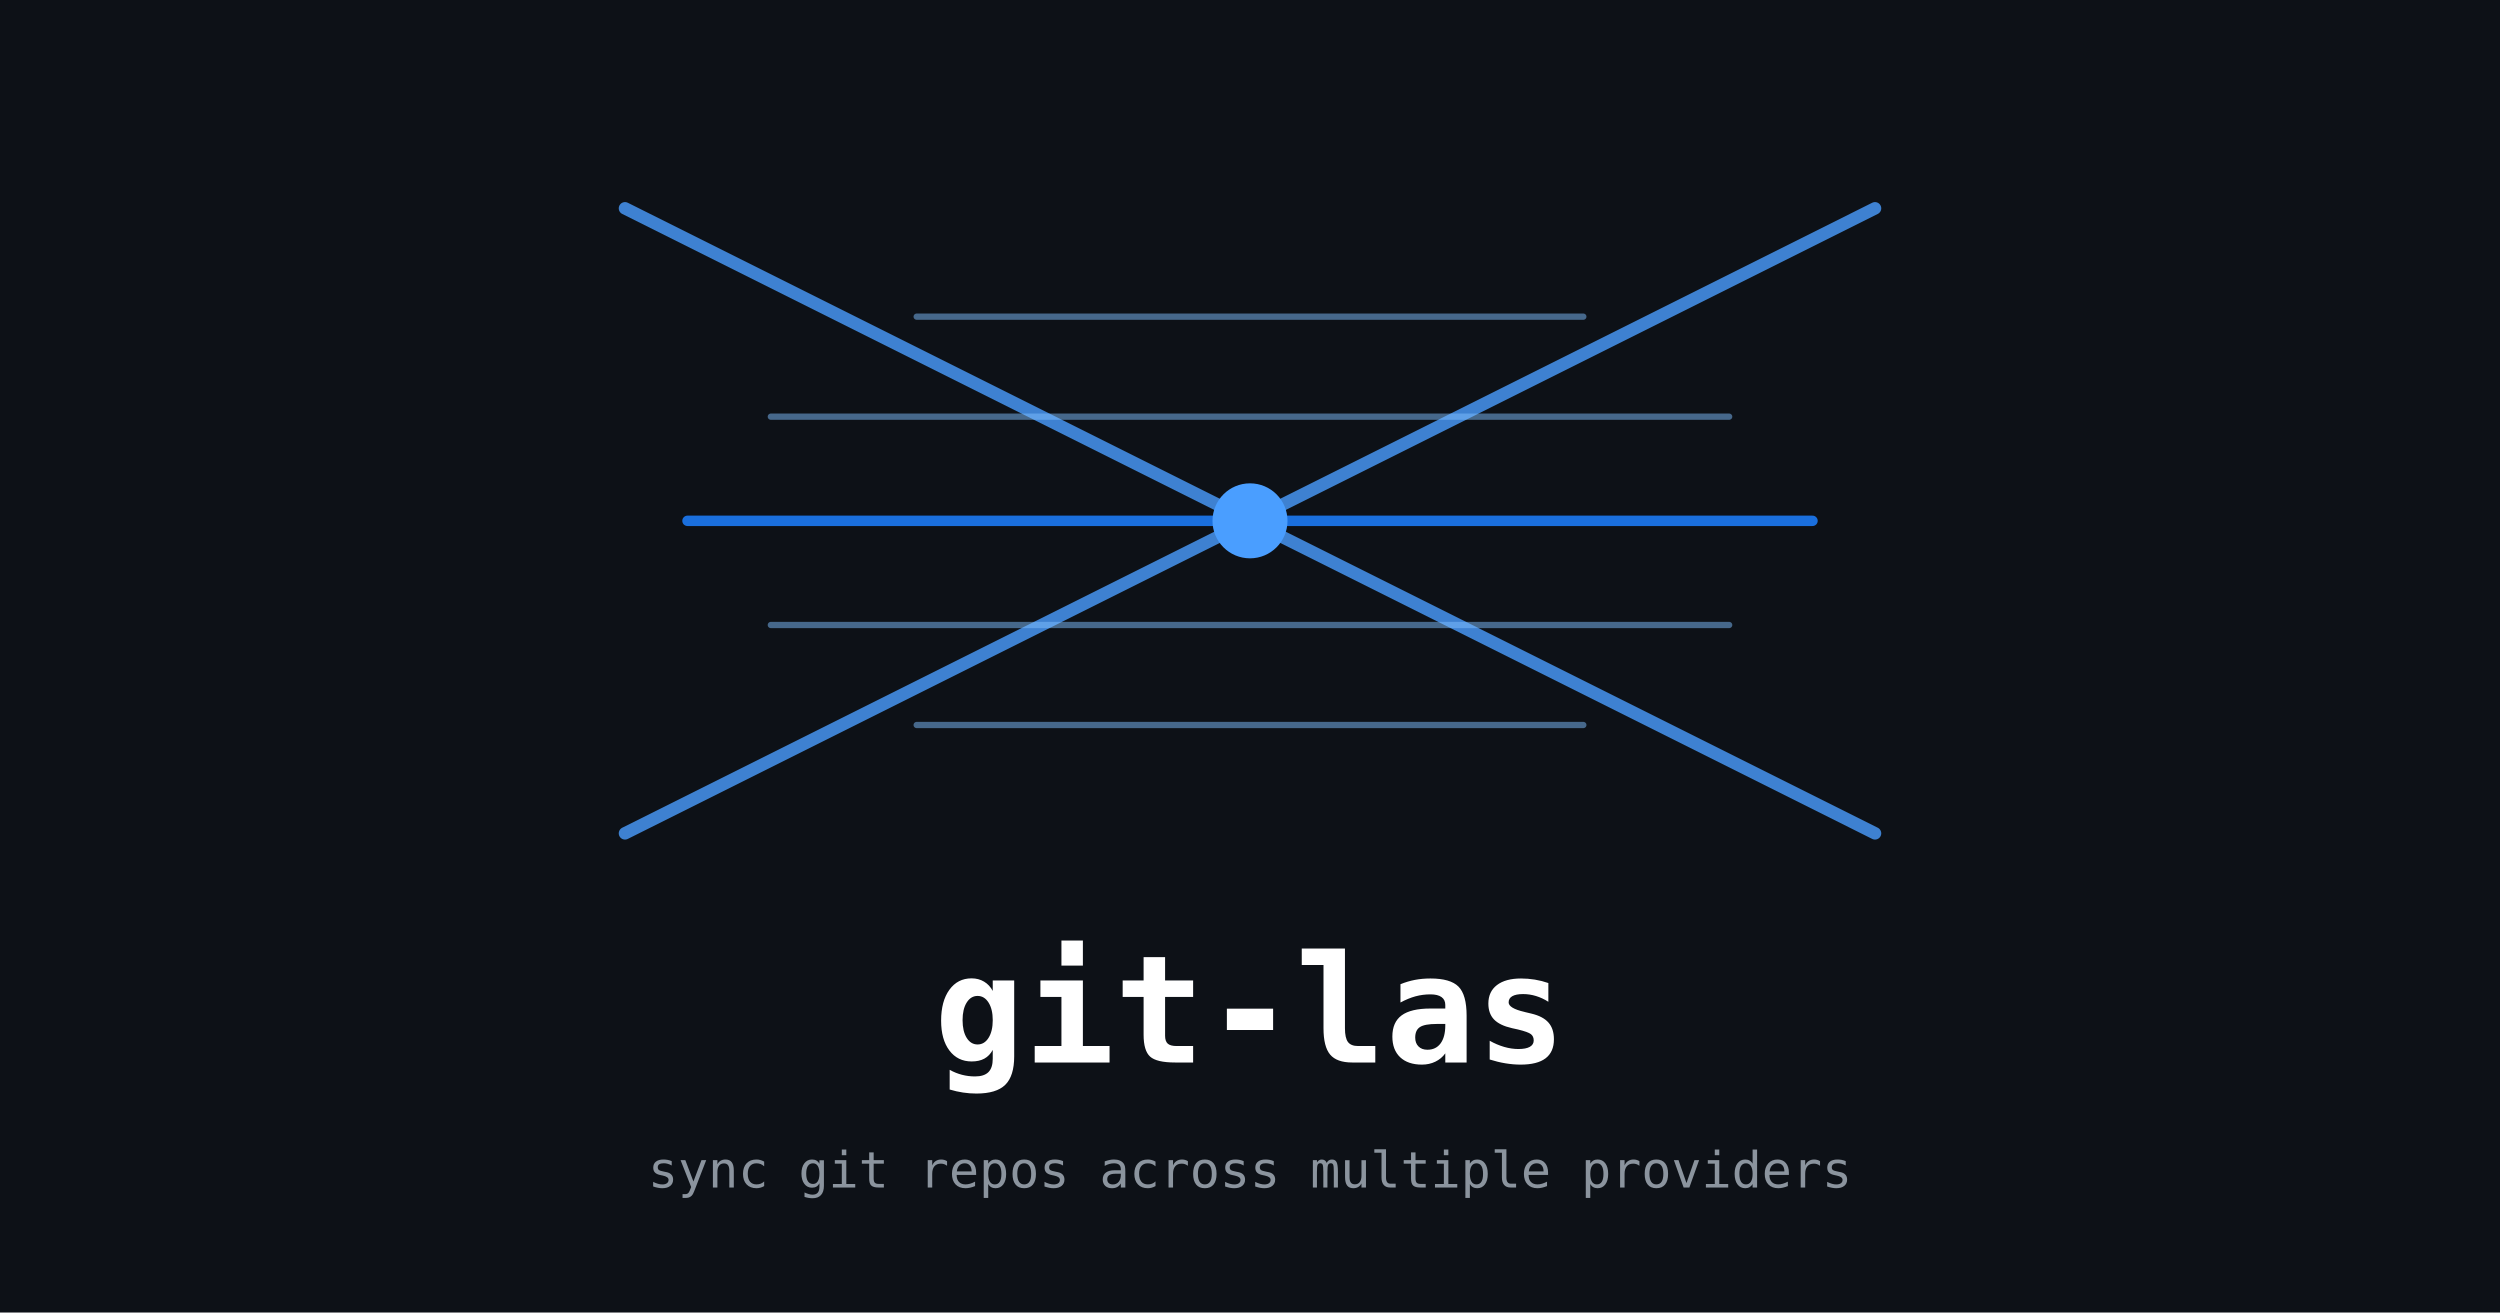
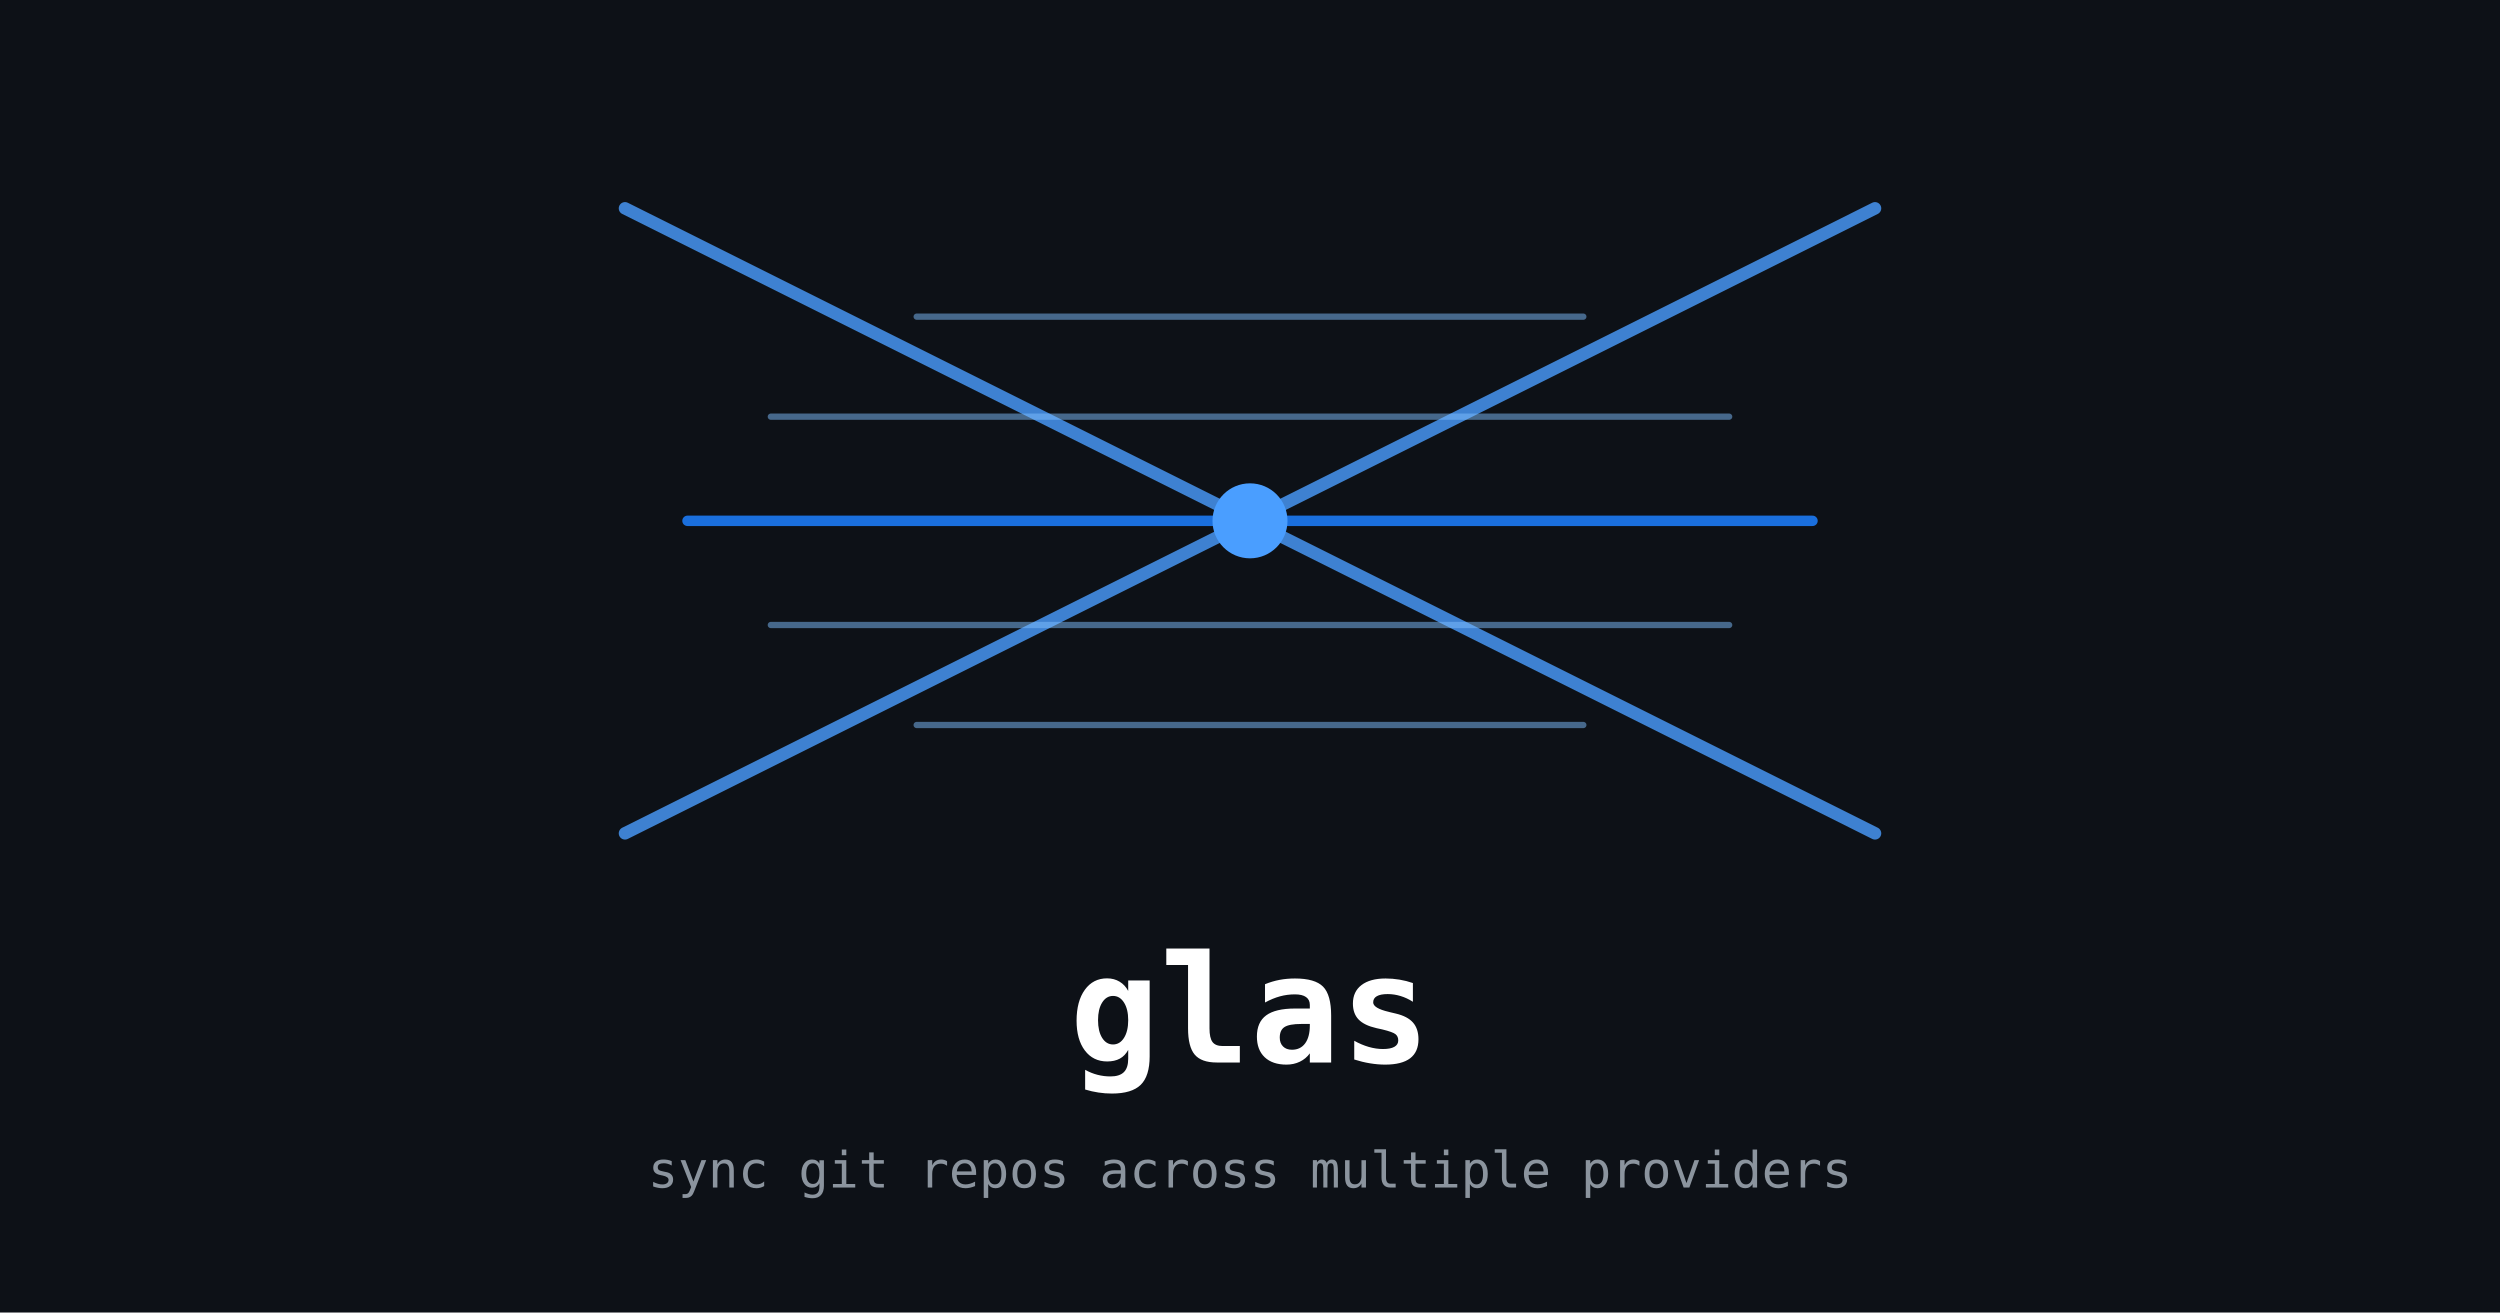
<svg xmlns="http://www.w3.org/2000/svg" viewBox="0 0 1200 630" fill="none">
  <rect width="1200" height="630" fill="#0d1117" />
  <path d="M300 100 Q600 250 900 400" stroke="#4a9eff" stroke-width="6" stroke-linecap="round" fill="none" opacity="0.8" />
  <path d="M900 100 Q600 250 300 400" stroke="#4a9eff" stroke-width="6" stroke-linecap="round" fill="none" opacity="0.8" />
  <line x1="440" y1="152" x2="760" y2="152" stroke="#7fbfff" stroke-width="3" stroke-linecap="round" opacity="0.5" />
  <line x1="370" y1="200" x2="830" y2="200" stroke="#7fbfff" stroke-width="3" stroke-linecap="round" opacity="0.5" />
  <line x1="330" y1="250" x2="870" y2="250" stroke="#1a6fdd" stroke-width="5" stroke-linecap="round" />
  <line x1="370" y1="300" x2="830" y2="300" stroke="#7fbfff" stroke-width="3" stroke-linecap="round" opacity="0.5" />
  <line x1="440" y1="348" x2="760" y2="348" stroke="#7fbfff" stroke-width="3" stroke-linecap="round" opacity="0.5" />
  <circle cx="600" cy="250" r="18" fill="#4a9eff" />
-   <text x="600" y="510" text-anchor="middle" font-family="monospace" font-size="72" font-weight="bold" fill="white">git-las</text>
+   <text x="600" y="510" text-anchor="middle" font-family="monospace" font-size="72" font-weight="bold" fill="white">glas</text>
  <text x="600" y="570" text-anchor="middle" font-family="monospace" font-size="24" fill="#8b949e">sync git repos across multiple providers</text>
</svg>
